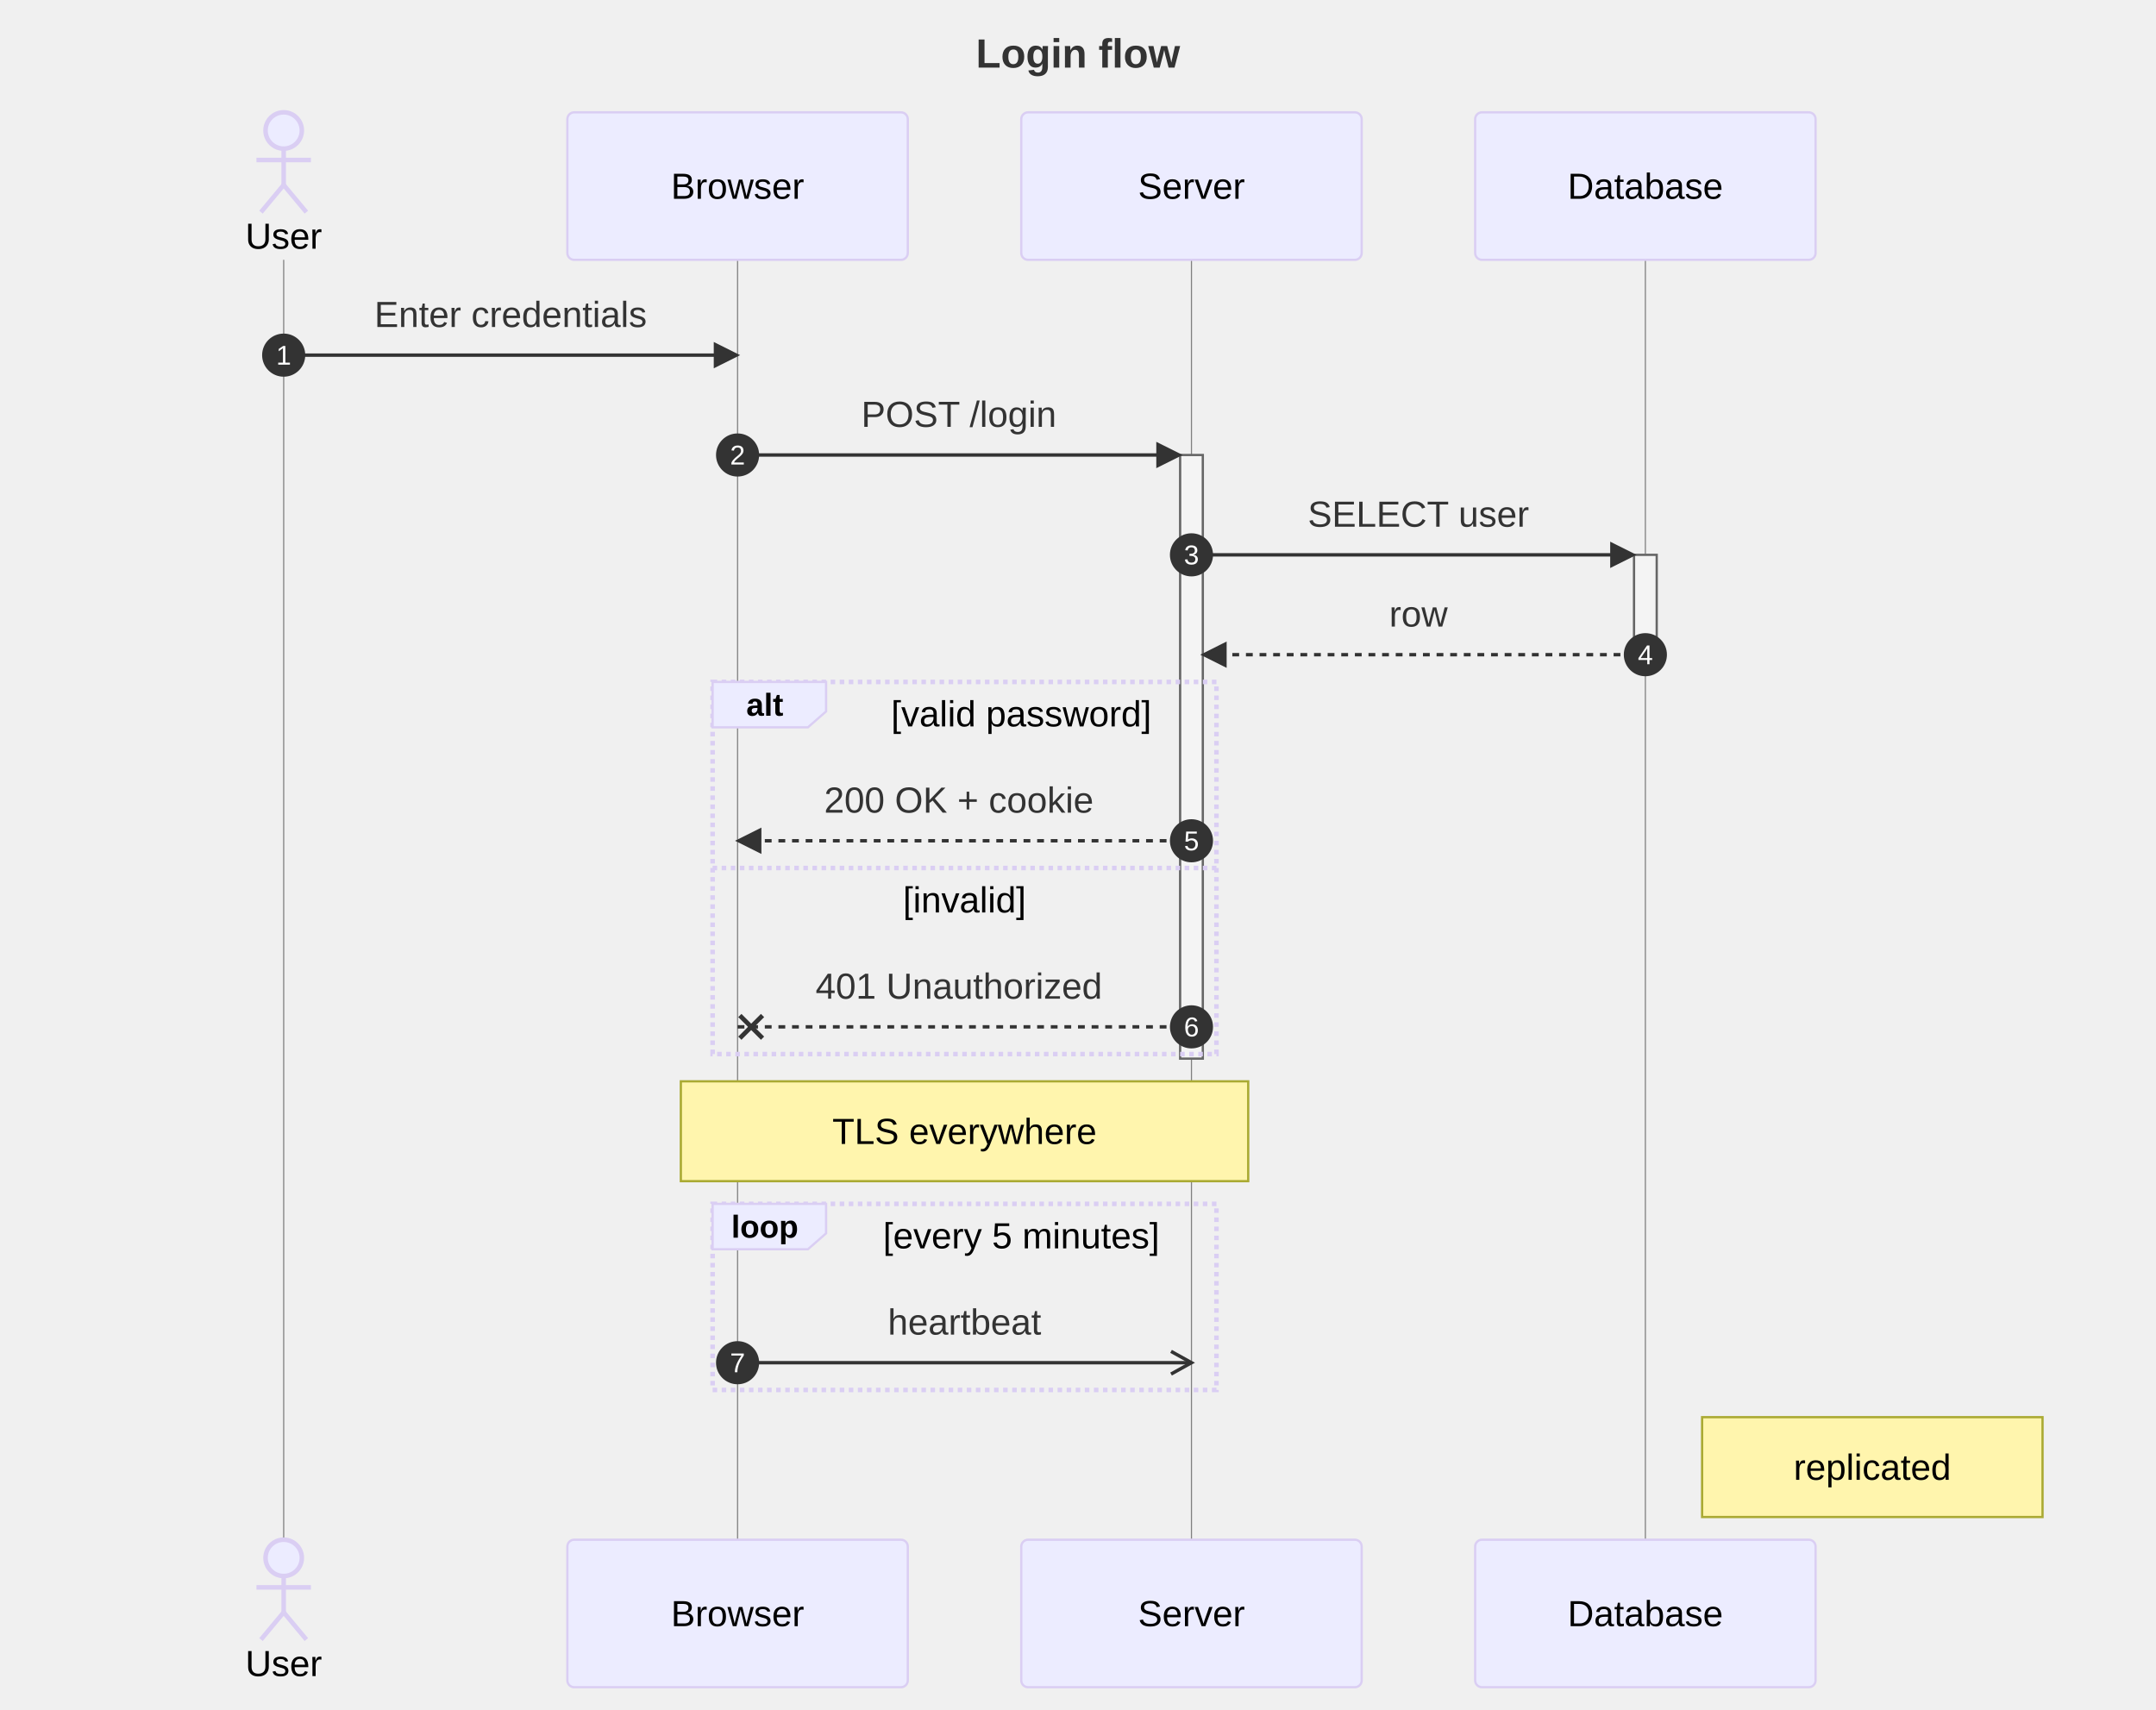
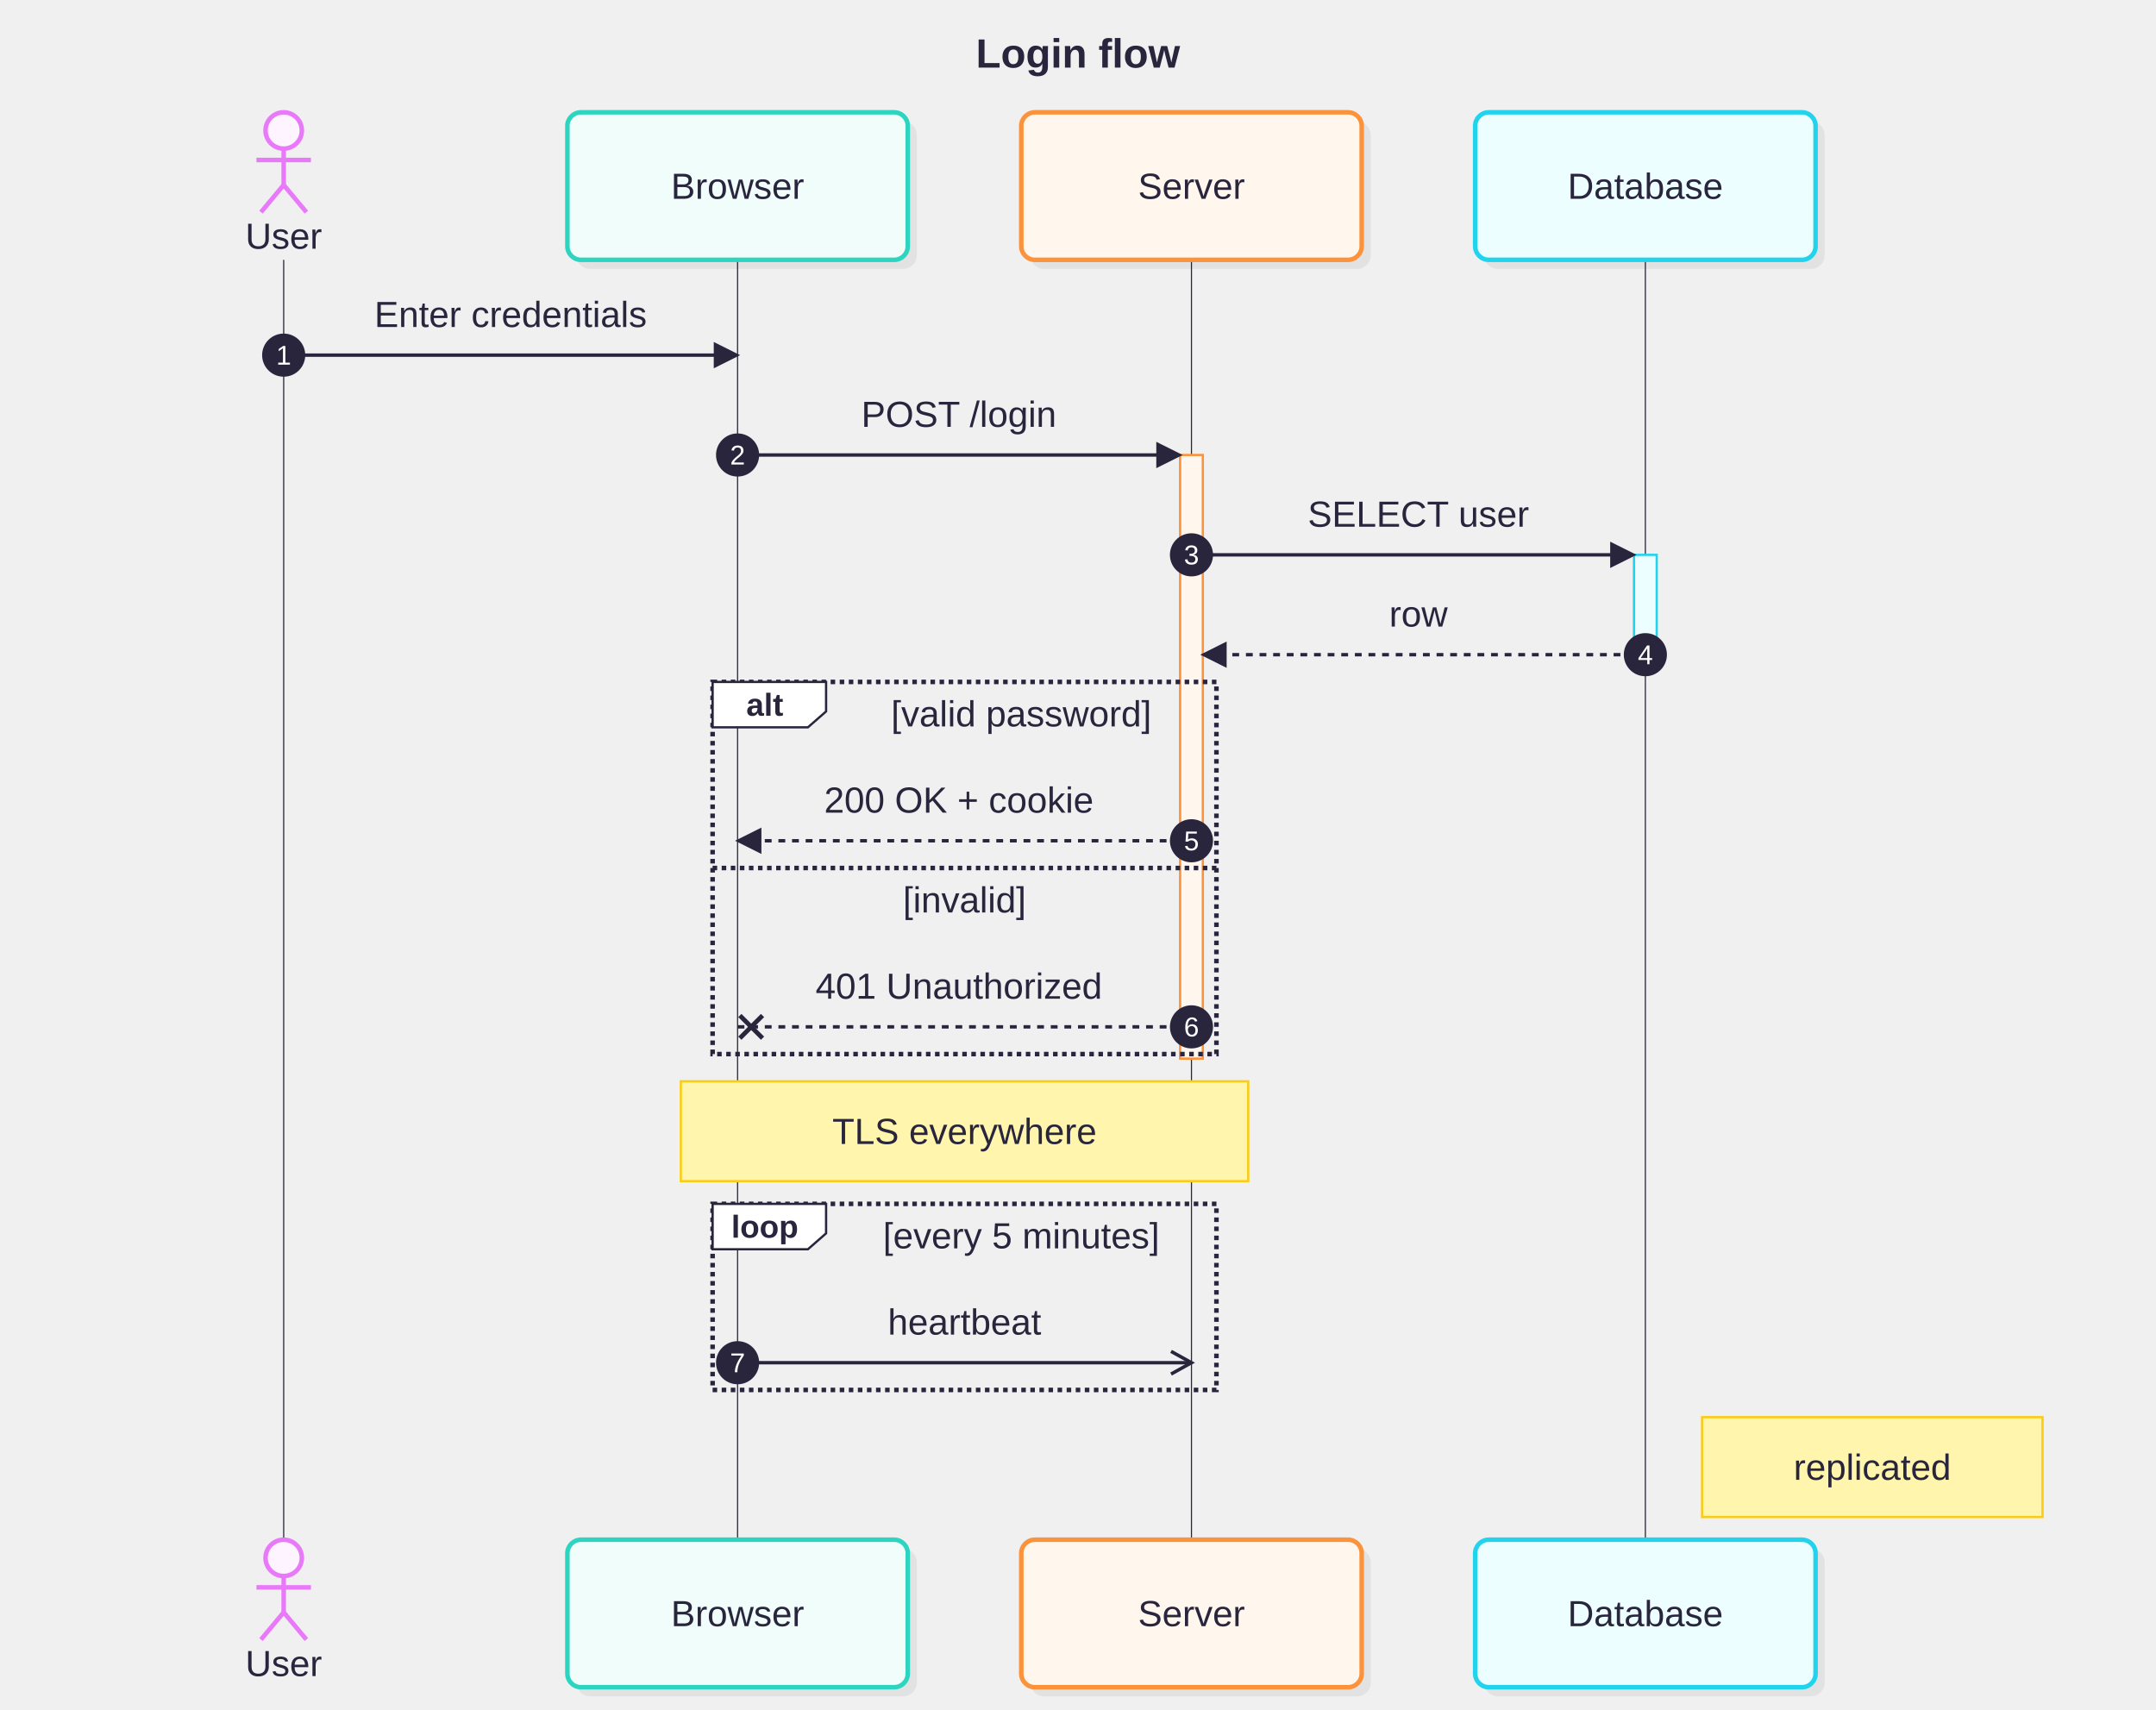
<svg xmlns="http://www.w3.org/2000/svg" id="my-svg" width="100%" class="sequence" style="max-width: 950px; background-color: white;" viewBox="0 0.5 950 753.5" role="graphics-document document" aria-roledescription="sequence">
-   <style>#my-svg{font-family:"trebuchet ms", verdana, arial, sans-serif;font-size:16px;}#my-svg text{font-family:"trebuchet ms", verdana, arial, sans-serif;}</style>
+   <style>#my-svg{font-family:"Recursive Variable", arial, sans-serif;font-size:16px;}#my-svg text{font-family:"Recursive Variable", arial, sans-serif;}</style>
  <g>
    <g class="lifelines">
-       <path class="actor-line" d="M125,115L125,679" fill="none" stroke="grey" stroke-width="0.5" />
-       <path class="actor-line" d="M325,115L325,679" fill="none" stroke="grey" stroke-width="0.5" />
-       <path class="actor-line" d="M525,115L525,679" fill="none" stroke="grey" stroke-width="0.5" />
-       <path class="actor-line" d="M725,115L725,679" fill="none" stroke="grey" stroke-width="0.5" />
+       <path class="actor-line" d="M125,115L125,679" fill="none" stroke="#28253D" stroke-width="0.5" />
+       <path class="actor-line" d="M325,115L325,679" fill="none" stroke="#28253D" stroke-width="0.5" />
+       <path class="actor-line" d="M525,115L525,679" fill="none" stroke="#28253D" stroke-width="0.5" />
+       <path class="actor-line" d="M725,115L725,679" fill="none" stroke="#28253D" stroke-width="0.5" />
    </g>
    <g class="activations">
-       <rect class="activation0" x="720" y="245" width="10" height="44" fill="#f4f4f4" stroke="#666" stroke-width="1" />
-       <rect class="activation0" x="520" y="201" width="10" height="266" fill="#f4f4f4" stroke="#666" stroke-width="1" />
+       <rect class="activation0" x="720" y="245" width="10" height="44" fill="#ECFEFF" stroke="#22D3EE" stroke-width="1" />
+       <rect class="activation0" x="520" y="201" width="10" height="266" fill="#FFF7ED" stroke="#FB923C" stroke-width="1" />
    </g>
    <g class="frames">
      <g class="frame">
-         <rect class="loopLine" x="314" y="301" width="222" height="164" fill="none" stroke="hsl(259.626, 59.777%, 87.902%)" stroke-width="2" stroke-dasharray="2 2" />
-         <path class="labelBox" d="M314,301L364,301L364,314L356,321L314,321Z" fill="#ECECFF" stroke="hsl(259.626, 59.777%, 87.902%)" stroke-width="1" />
-         <text class="labelText" x="337" y="315.9" text-anchor="middle" font-size="14" fill="black" font-weight="bold">alt</text>
-         <text class="loopText" x="450" y="320.6" text-anchor="middle" font-size="16" fill="black">[valid password]</text>
-         <path d="M314,383L536,383" fill="none" stroke="hsl(259.626, 59.777%, 87.902%)" stroke-width="2" stroke-dasharray="2 2" />
-         <text class="loopText" x="425" y="402.6" text-anchor="middle" font-size="16" fill="black">[invalid]</text>
+         <rect class="loopLine" x="314" y="301" width="222" height="164" fill="none" stroke="#28253D" stroke-width="2" stroke-dasharray="2 2" />
+         <path class="labelBox" d="M314,301L364,301L364,314L356,321L314,321Z" fill="#ffffff" stroke="#28253D" stroke-width="1" />
+         <text class="labelText" x="337" y="315.9" text-anchor="middle" font-size="14" fill="#28253D" font-weight="bold">alt</text>
+         <text class="loopText" x="450" y="320.6" text-anchor="middle" font-size="16" fill="#28253D">[valid password]</text>
+         <path d="M314,383L536,383" fill="none" stroke="#28253D" stroke-width="2" stroke-dasharray="2 2" />
+         <text class="loopText" x="425" y="402.6" text-anchor="middle" font-size="16" fill="#28253D">[invalid]</text>
      </g>
      <g class="frame">
-         <rect class="loopLine" x="314" y="531" width="222" height="82" fill="none" stroke="hsl(259.626, 59.777%, 87.902%)" stroke-width="2" stroke-dasharray="2 2" />
-         <path class="labelBox" d="M314,531L364,531L364,544L356,551L314,551Z" fill="#ECECFF" stroke="hsl(259.626, 59.777%, 87.902%)" stroke-width="1" />
-         <text class="labelText" x="337" y="545.9" text-anchor="middle" font-size="14" fill="black" font-weight="bold">loop</text>
-         <text class="loopText" x="450" y="550.6" text-anchor="middle" font-size="16" fill="black">[every 5 minutes]</text>
+         <rect class="loopLine" x="314" y="531" width="222" height="82" fill="none" stroke="#28253D" stroke-width="2" stroke-dasharray="2 2" />
+         <path class="labelBox" d="M314,531L364,531L364,544L356,551L314,551Z" fill="#ffffff" stroke="#28253D" stroke-width="1" />
+         <text class="labelText" x="337" y="545.9" text-anchor="middle" font-size="14" fill="#28253D" font-weight="bold">loop</text>
+         <text class="loopText" x="450" y="550.6" text-anchor="middle" font-size="16" fill="#28253D">[every 5 minutes]</text>
      </g>
    </g>
    <g class="messages">
      <g class="message">
-         <path class="messageLine0" d="M125,157L317,157" fill="none" stroke="#333" stroke-width="1.5" />
-         <path class="arrowhead" d="M325,157L315,162L315,152Z" fill="#333" stroke="#333" stroke-width="1" />
-         <text class="messageText" x="225" y="144.6" text-anchor="middle" font-size="16" fill="#333">Enter credentials</text>
-         <circle class="sequenceNumber" cx="125" cy="157" r="9" fill="#333" stroke="#333" stroke-width="1" />
-         <text x="125" y="161.2" text-anchor="middle" font-size="12" fill="white">1</text>
+         <path class="messageLine0" d="M125,157L317,157" fill="none" stroke="#28253D" stroke-width="1.5" />
+         <path class="arrowhead" d="M325,157L315,162L315,152Z" fill="#28253D" stroke="#28253D" stroke-width="1" />
+         <text class="messageText" x="225" y="144.6" text-anchor="middle" font-size="16" fill="#28253D">Enter credentials</text>
+         <circle class="sequenceNumber" cx="125" cy="157" r="9" fill="#28253D" stroke="#28253D" stroke-width="1" />
+         <text x="125" y="161.2" text-anchor="middle" font-size="12" fill="#ffffff">1</text>
      </g>
      <g class="message">
-         <path class="messageLine0" d="M325,201L512,201" fill="none" stroke="#333" stroke-width="1.5" />
-         <path class="arrowhead" d="M520,201L510,206L510,196Z" fill="#333" stroke="#333" stroke-width="1" />
-         <text class="messageText" x="422.5" y="188.6" text-anchor="middle" font-size="16" fill="#333">POST /login</text>
-         <circle class="sequenceNumber" cx="325" cy="201" r="9" fill="#333" stroke="#333" stroke-width="1" />
-         <text x="325" y="205.2" text-anchor="middle" font-size="12" fill="white">2</text>
+         <path class="messageLine0" d="M325,201L512,201" fill="none" stroke="#28253D" stroke-width="1.5" />
+         <path class="arrowhead" d="M520,201L510,206L510,196Z" fill="#28253D" stroke="#28253D" stroke-width="1" />
+         <text class="messageText" x="422.5" y="188.6" text-anchor="middle" font-size="16" fill="#28253D">POST /login</text>
+         <circle class="sequenceNumber" cx="325" cy="201" r="9" fill="#28253D" stroke="#28253D" stroke-width="1" />
+         <text x="325" y="205.2" text-anchor="middle" font-size="12" fill="#ffffff">2</text>
      </g>
      <g class="message">
-         <path class="messageLine0" d="M530,245L712,245" fill="none" stroke="#333" stroke-width="1.5" />
-         <path class="arrowhead" d="M720,245L710,250L710,240Z" fill="#333" stroke="#333" stroke-width="1" />
-         <text class="messageText" x="625" y="232.6" text-anchor="middle" font-size="16" fill="#333">SELECT user</text>
-         <circle class="sequenceNumber" cx="525" cy="245" r="9" fill="#333" stroke="#333" stroke-width="1" />
-         <text x="525" y="249.2" text-anchor="middle" font-size="12" fill="white">3</text>
+         <path class="messageLine0" d="M530,245L712,245" fill="none" stroke="#28253D" stroke-width="1.5" />
+         <path class="arrowhead" d="M720,245L710,250L710,240Z" fill="#28253D" stroke="#28253D" stroke-width="1" />
+         <text class="messageText" x="625" y="232.6" text-anchor="middle" font-size="16" fill="#28253D">SELECT user</text>
+         <circle class="sequenceNumber" cx="525" cy="245" r="9" fill="#28253D" stroke="#28253D" stroke-width="1" />
+         <text x="525" y="249.2" text-anchor="middle" font-size="12" fill="#ffffff">3</text>
      </g>
      <g class="message">
-         <path class="messageLine1" d="M720,289L538,289" fill="none" stroke="#333" stroke-width="1.5" stroke-dasharray="3 3" />
-         <path class="arrowhead" d="M530,289L540,284L540,294Z" fill="#333" stroke="#333" stroke-width="1" />
-         <text class="messageText" x="625" y="276.6" text-anchor="middle" font-size="16" fill="#333">row</text>
-         <circle class="sequenceNumber" cx="725" cy="289" r="9" fill="#333" stroke="#333" stroke-width="1" />
-         <text x="725" y="293.2" text-anchor="middle" font-size="12" fill="white">4</text>
+         <path class="messageLine1" d="M720,289L538,289" fill="none" stroke="#28253D" stroke-width="1.5" stroke-dasharray="3 3" />
+         <path class="arrowhead" d="M530,289L540,284L540,294Z" fill="#28253D" stroke="#28253D" stroke-width="1" />
+         <text class="messageText" x="625" y="276.6" text-anchor="middle" font-size="16" fill="#28253D">row</text>
+         <circle class="sequenceNumber" cx="725" cy="289" r="9" fill="#28253D" stroke="#28253D" stroke-width="1" />
+         <text x="725" y="293.2" text-anchor="middle" font-size="12" fill="#ffffff">4</text>
      </g>
      <g class="message">
-         <path class="messageLine1" d="M520,371L333,371" fill="none" stroke="#333" stroke-width="1.5" stroke-dasharray="3 3" />
-         <path class="arrowhead" d="M325,371L335,366L335,376Z" fill="#333" stroke="#333" stroke-width="1" />
-         <text class="messageText" x="422.5" y="358.6" text-anchor="middle" font-size="16" fill="#333">200 OK + cookie</text>
-         <circle class="sequenceNumber" cx="525" cy="371" r="9" fill="#333" stroke="#333" stroke-width="1" />
-         <text x="525" y="375.2" text-anchor="middle" font-size="12" fill="white">5</text>
+         <path class="messageLine1" d="M520,371L333,371" fill="none" stroke="#28253D" stroke-width="1.5" stroke-dasharray="3 3" />
+         <path class="arrowhead" d="M325,371L335,366L335,376Z" fill="#28253D" stroke="#28253D" stroke-width="1" />
+         <text class="messageText" x="422.5" y="358.6" text-anchor="middle" font-size="16" fill="#28253D">200 OK + cookie</text>
+         <circle class="sequenceNumber" cx="525" cy="371" r="9" fill="#28253D" stroke="#28253D" stroke-width="1" />
+         <text x="525" y="375.2" text-anchor="middle" font-size="12" fill="#ffffff">5</text>
      </g>
      <g class="message">
-         <path class="messageLine1" d="M520,453L325,453" fill="none" stroke="#333" stroke-width="1.5" stroke-dasharray="3 3" />
-         <path d="M326,448L336,458" fill="none" stroke="#333" stroke-width="2" />
-         <path d="M326,458L336,448" fill="none" stroke="#333" stroke-width="2" />
-         <text class="messageText" x="422.5" y="440.6" text-anchor="middle" font-size="16" fill="#333">401 Unauthorized</text>
-         <circle class="sequenceNumber" cx="525" cy="453" r="9" fill="#333" stroke="#333" stroke-width="1" />
-         <text x="525" y="457.2" text-anchor="middle" font-size="12" fill="white">6</text>
+         <path class="messageLine1" d="M520,453L325,453" fill="none" stroke="#28253D" stroke-width="1.5" stroke-dasharray="3 3" />
+         <path d="M326,448L336,458" fill="none" stroke="#28253D" stroke-width="2" />
+         <path d="M326,458L336,448" fill="none" stroke="#28253D" stroke-width="2" />
+         <text class="messageText" x="422.5" y="440.6" text-anchor="middle" font-size="16" fill="#28253D">401 Unauthorized</text>
+         <circle class="sequenceNumber" cx="525" cy="453" r="9" fill="#28253D" stroke="#28253D" stroke-width="1" />
+         <text x="525" y="457.2" text-anchor="middle" font-size="12" fill="#ffffff">6</text>
      </g>
      <g class="message">
-         <path class="messageLine0" d="M325,601L525,601" fill="none" stroke="#333" stroke-width="1.5" />
-         <path d="M516,606L525,601L516,596" fill="none" stroke="#333" stroke-width="1.5" />
-         <text class="messageText" x="425" y="588.6" text-anchor="middle" font-size="16" fill="#333">heartbeat</text>
-         <circle class="sequenceNumber" cx="325" cy="601" r="9" fill="#333" stroke="#333" stroke-width="1" />
-         <text x="325" y="605.2" text-anchor="middle" font-size="12" fill="white">7</text>
+         <path class="messageLine0" d="M325,601L525,601" fill="none" stroke="#28253D" stroke-width="1.5" />
+         <path d="M516,606L525,601L516,596" fill="none" stroke="#28253D" stroke-width="1.5" />
+         <text class="messageText" x="425" y="588.6" text-anchor="middle" font-size="16" fill="#28253D">heartbeat</text>
+         <circle class="sequenceNumber" cx="325" cy="601" r="9" fill="#28253D" stroke="#28253D" stroke-width="1" />
+         <text x="325" y="605.2" text-anchor="middle" font-size="12" fill="#ffffff">7</text>
      </g>
    </g>
    <g class="notes">
      <g class="note">
-         <rect class="note" x="300" y="477" width="250" height="44" fill="#fff5ad" stroke="#aaaa33" stroke-width="1" />
-         <text class="noteText" x="425" y="504.6" text-anchor="middle" font-size="16" fill="black">TLS everywhere</text>
+         <rect class="note" x="300" y="477" width="250" height="44" fill="#fff5ad" stroke="#FACC15" stroke-width="1" />
+         <text class="noteText" x="425" y="504.6" text-anchor="middle" font-size="16" fill="#28253D">TLS everywhere</text>
      </g>
      <g class="note">
-         <rect class="note" x="750" y="625" width="150" height="44" fill="#fff5ad" stroke="#aaaa33" stroke-width="1" />
-         <text class="noteText" x="825" y="652.6" text-anchor="middle" font-size="16" fill="black">replicated</text>
+         <rect class="note" x="750" y="625" width="150" height="44" fill="#fff5ad" stroke="#FACC15" stroke-width="1" />
+         <text class="noteText" x="825" y="652.6" text-anchor="middle" font-size="16" fill="#28253D">replicated</text>
      </g>
    </g>
    <g class="actors">
      <g class="actor">
-         <circle cx="125" cy="58" r="8" fill="#ECECFF" stroke="hsl(259.626, 59.777%, 87.902%)" stroke-width="2" />
-         <path d="M125,66L125,82" fill="none" stroke="hsl(259.626, 59.777%, 87.902%)" stroke-width="2" />
-         <path d="M113,71L137,71" fill="none" stroke="hsl(259.626, 59.777%, 87.902%)" stroke-width="2" />
-         <path d="M125,82L115,94" fill="none" stroke="hsl(259.626, 59.777%, 87.902%)" stroke-width="2" />
-         <path d="M125,82L135,94" fill="none" stroke="hsl(259.626, 59.777%, 87.902%)" stroke-width="2" />
-         <text class="actor" x="125" y="110.1" text-anchor="middle" font-size="16" fill="black">User</text>
+         <circle cx="125" cy="58" r="8" fill="#FDF4FF" stroke="#E879F9" stroke-width="2" />
+         <path d="M125,66L125,82" fill="none" stroke="#E879F9" stroke-width="2" />
+         <path d="M113,71L137,71" fill="none" stroke="#E879F9" stroke-width="2" />
+         <path d="M125,82L115,94" fill="none" stroke="#E879F9" stroke-width="2" />
+         <path d="M125,82L135,94" fill="none" stroke="#E879F9" stroke-width="2" />
+         <text class="actor" x="125" y="110.1" text-anchor="middle" font-size="16" fill="#28253D">User</text>
      </g>
      <g class="actor">
-         <circle cx="125" cy="687" r="8" fill="#ECECFF" stroke="hsl(259.626, 59.777%, 87.902%)" stroke-width="2" />
-         <path d="M125,695L125,711" fill="none" stroke="hsl(259.626, 59.777%, 87.902%)" stroke-width="2" />
-         <path d="M113,700L137,700" fill="none" stroke="hsl(259.626, 59.777%, 87.902%)" stroke-width="2" />
-         <path d="M125,711L115,723" fill="none" stroke="hsl(259.626, 59.777%, 87.902%)" stroke-width="2" />
-         <path d="M125,711L135,723" fill="none" stroke="hsl(259.626, 59.777%, 87.902%)" stroke-width="2" />
-         <text class="actor" x="125" y="739.1" text-anchor="middle" font-size="16" fill="black">User</text>
+         <circle cx="125" cy="687" r="8" fill="#FDF4FF" stroke="#E879F9" stroke-width="2" />
+         <path d="M125,695L125,711" fill="none" stroke="#E879F9" stroke-width="2" />
+         <path d="M113,700L137,700" fill="none" stroke="#E879F9" stroke-width="2" />
+         <path d="M125,711L115,723" fill="none" stroke="#E879F9" stroke-width="2" />
+         <path d="M125,711L135,723" fill="none" stroke="#E879F9" stroke-width="2" />
+         <text class="actor" x="125" y="739.1" text-anchor="middle" font-size="16" fill="#28253D">User</text>
      </g>
      <g class="actor">
-         <rect class="actor" x="250" y="50" width="150" height="65" rx="3" ry="3" fill="#ECECFF" stroke="hsl(259.626, 59.777%, 87.902%)" stroke-width="1" />
-         <text class="actor" x="325" y="88.1" text-anchor="middle" font-size="16" fill="black">Browser</text>
+         <rect class="drop-shadow" x="254" y="54" width="150" height="65" rx="6" ry="6" fill="#000000" stroke="none" opacity="0.06" />
+         <rect class="actor" x="250" y="50" width="150" height="65" rx="6" ry="6" fill="#F0FDFA" stroke="#2DD4BF" stroke-width="2" />
+         <text class="actor" x="325" y="88.1" text-anchor="middle" font-size="16" fill="#28253D">Browser</text>
      </g>
      <g class="actor">
-         <rect class="actor" x="250" y="679" width="150" height="65" rx="3" ry="3" fill="#ECECFF" stroke="hsl(259.626, 59.777%, 87.902%)" stroke-width="1" />
-         <text class="actor" x="325" y="717.1" text-anchor="middle" font-size="16" fill="black">Browser</text>
+         <rect class="drop-shadow" x="254" y="683" width="150" height="65" rx="6" ry="6" fill="#000000" stroke="none" opacity="0.06" />
+         <rect class="actor" x="250" y="679" width="150" height="65" rx="6" ry="6" fill="#F0FDFA" stroke="#2DD4BF" stroke-width="2" />
+         <text class="actor" x="325" y="717.1" text-anchor="middle" font-size="16" fill="#28253D">Browser</text>
      </g>
      <g class="actor">
-         <rect class="actor" x="450" y="50" width="150" height="65" rx="3" ry="3" fill="#ECECFF" stroke="hsl(259.626, 59.777%, 87.902%)" stroke-width="1" />
-         <text class="actor" x="525" y="88.1" text-anchor="middle" font-size="16" fill="black">Server</text>
+         <rect class="drop-shadow" x="454" y="54" width="150" height="65" rx="6" ry="6" fill="#000000" stroke="none" opacity="0.06" />
+         <rect class="actor" x="450" y="50" width="150" height="65" rx="6" ry="6" fill="#FFF7ED" stroke="#FB923C" stroke-width="2" />
+         <text class="actor" x="525" y="88.1" text-anchor="middle" font-size="16" fill="#28253D">Server</text>
      </g>
      <g class="actor">
-         <rect class="actor" x="450" y="679" width="150" height="65" rx="3" ry="3" fill="#ECECFF" stroke="hsl(259.626, 59.777%, 87.902%)" stroke-width="1" />
-         <text class="actor" x="525" y="717.1" text-anchor="middle" font-size="16" fill="black">Server</text>
+         <rect class="drop-shadow" x="454" y="683" width="150" height="65" rx="6" ry="6" fill="#000000" stroke="none" opacity="0.06" />
+         <rect class="actor" x="450" y="679" width="150" height="65" rx="6" ry="6" fill="#FFF7ED" stroke="#FB923C" stroke-width="2" />
+         <text class="actor" x="525" y="717.1" text-anchor="middle" font-size="16" fill="#28253D">Server</text>
      </g>
      <g class="actor">
-         <rect class="actor" x="650" y="50" width="150" height="65" rx="3" ry="3" fill="#ECECFF" stroke="hsl(259.626, 59.777%, 87.902%)" stroke-width="1" />
-         <text class="actor" x="725" y="88.1" text-anchor="middle" font-size="16" fill="black">Database</text>
+         <rect class="drop-shadow" x="654" y="54" width="150" height="65" rx="6" ry="6" fill="#000000" stroke="none" opacity="0.06" />
+         <rect class="actor" x="650" y="50" width="150" height="65" rx="6" ry="6" fill="#ECFEFF" stroke="#22D3EE" stroke-width="2" />
+         <text class="actor" x="725" y="88.1" text-anchor="middle" font-size="16" fill="#28253D">Database</text>
      </g>
      <g class="actor">
-         <rect class="actor" x="650" y="679" width="150" height="65" rx="3" ry="3" fill="#ECECFF" stroke="hsl(259.626, 59.777%, 87.902%)" stroke-width="1" />
-         <text class="actor" x="725" y="717.1" text-anchor="middle" font-size="16" fill="black">Database</text>
+         <rect class="drop-shadow" x="654" y="683" width="150" height="65" rx="6" ry="6" fill="#000000" stroke="none" opacity="0.06" />
+         <rect class="actor" x="650" y="679" width="150" height="65" rx="6" ry="6" fill="#ECFEFF" stroke="#22D3EE" stroke-width="2" />
+         <text class="actor" x="725" y="717.1" text-anchor="middle" font-size="16" fill="#28253D">Database</text>
      </g>
    </g>
    <g class="title">
-       <text class="titleText" x="475" y="30.3" text-anchor="middle" font-size="18" fill="#333" font-weight="bold">Login flow</text>
+       <text class="titleText" x="475" y="30.3" text-anchor="middle" font-size="18" fill="#28253D" font-weight="bold">Login flow</text>
    </g>
  </g>
</svg>
